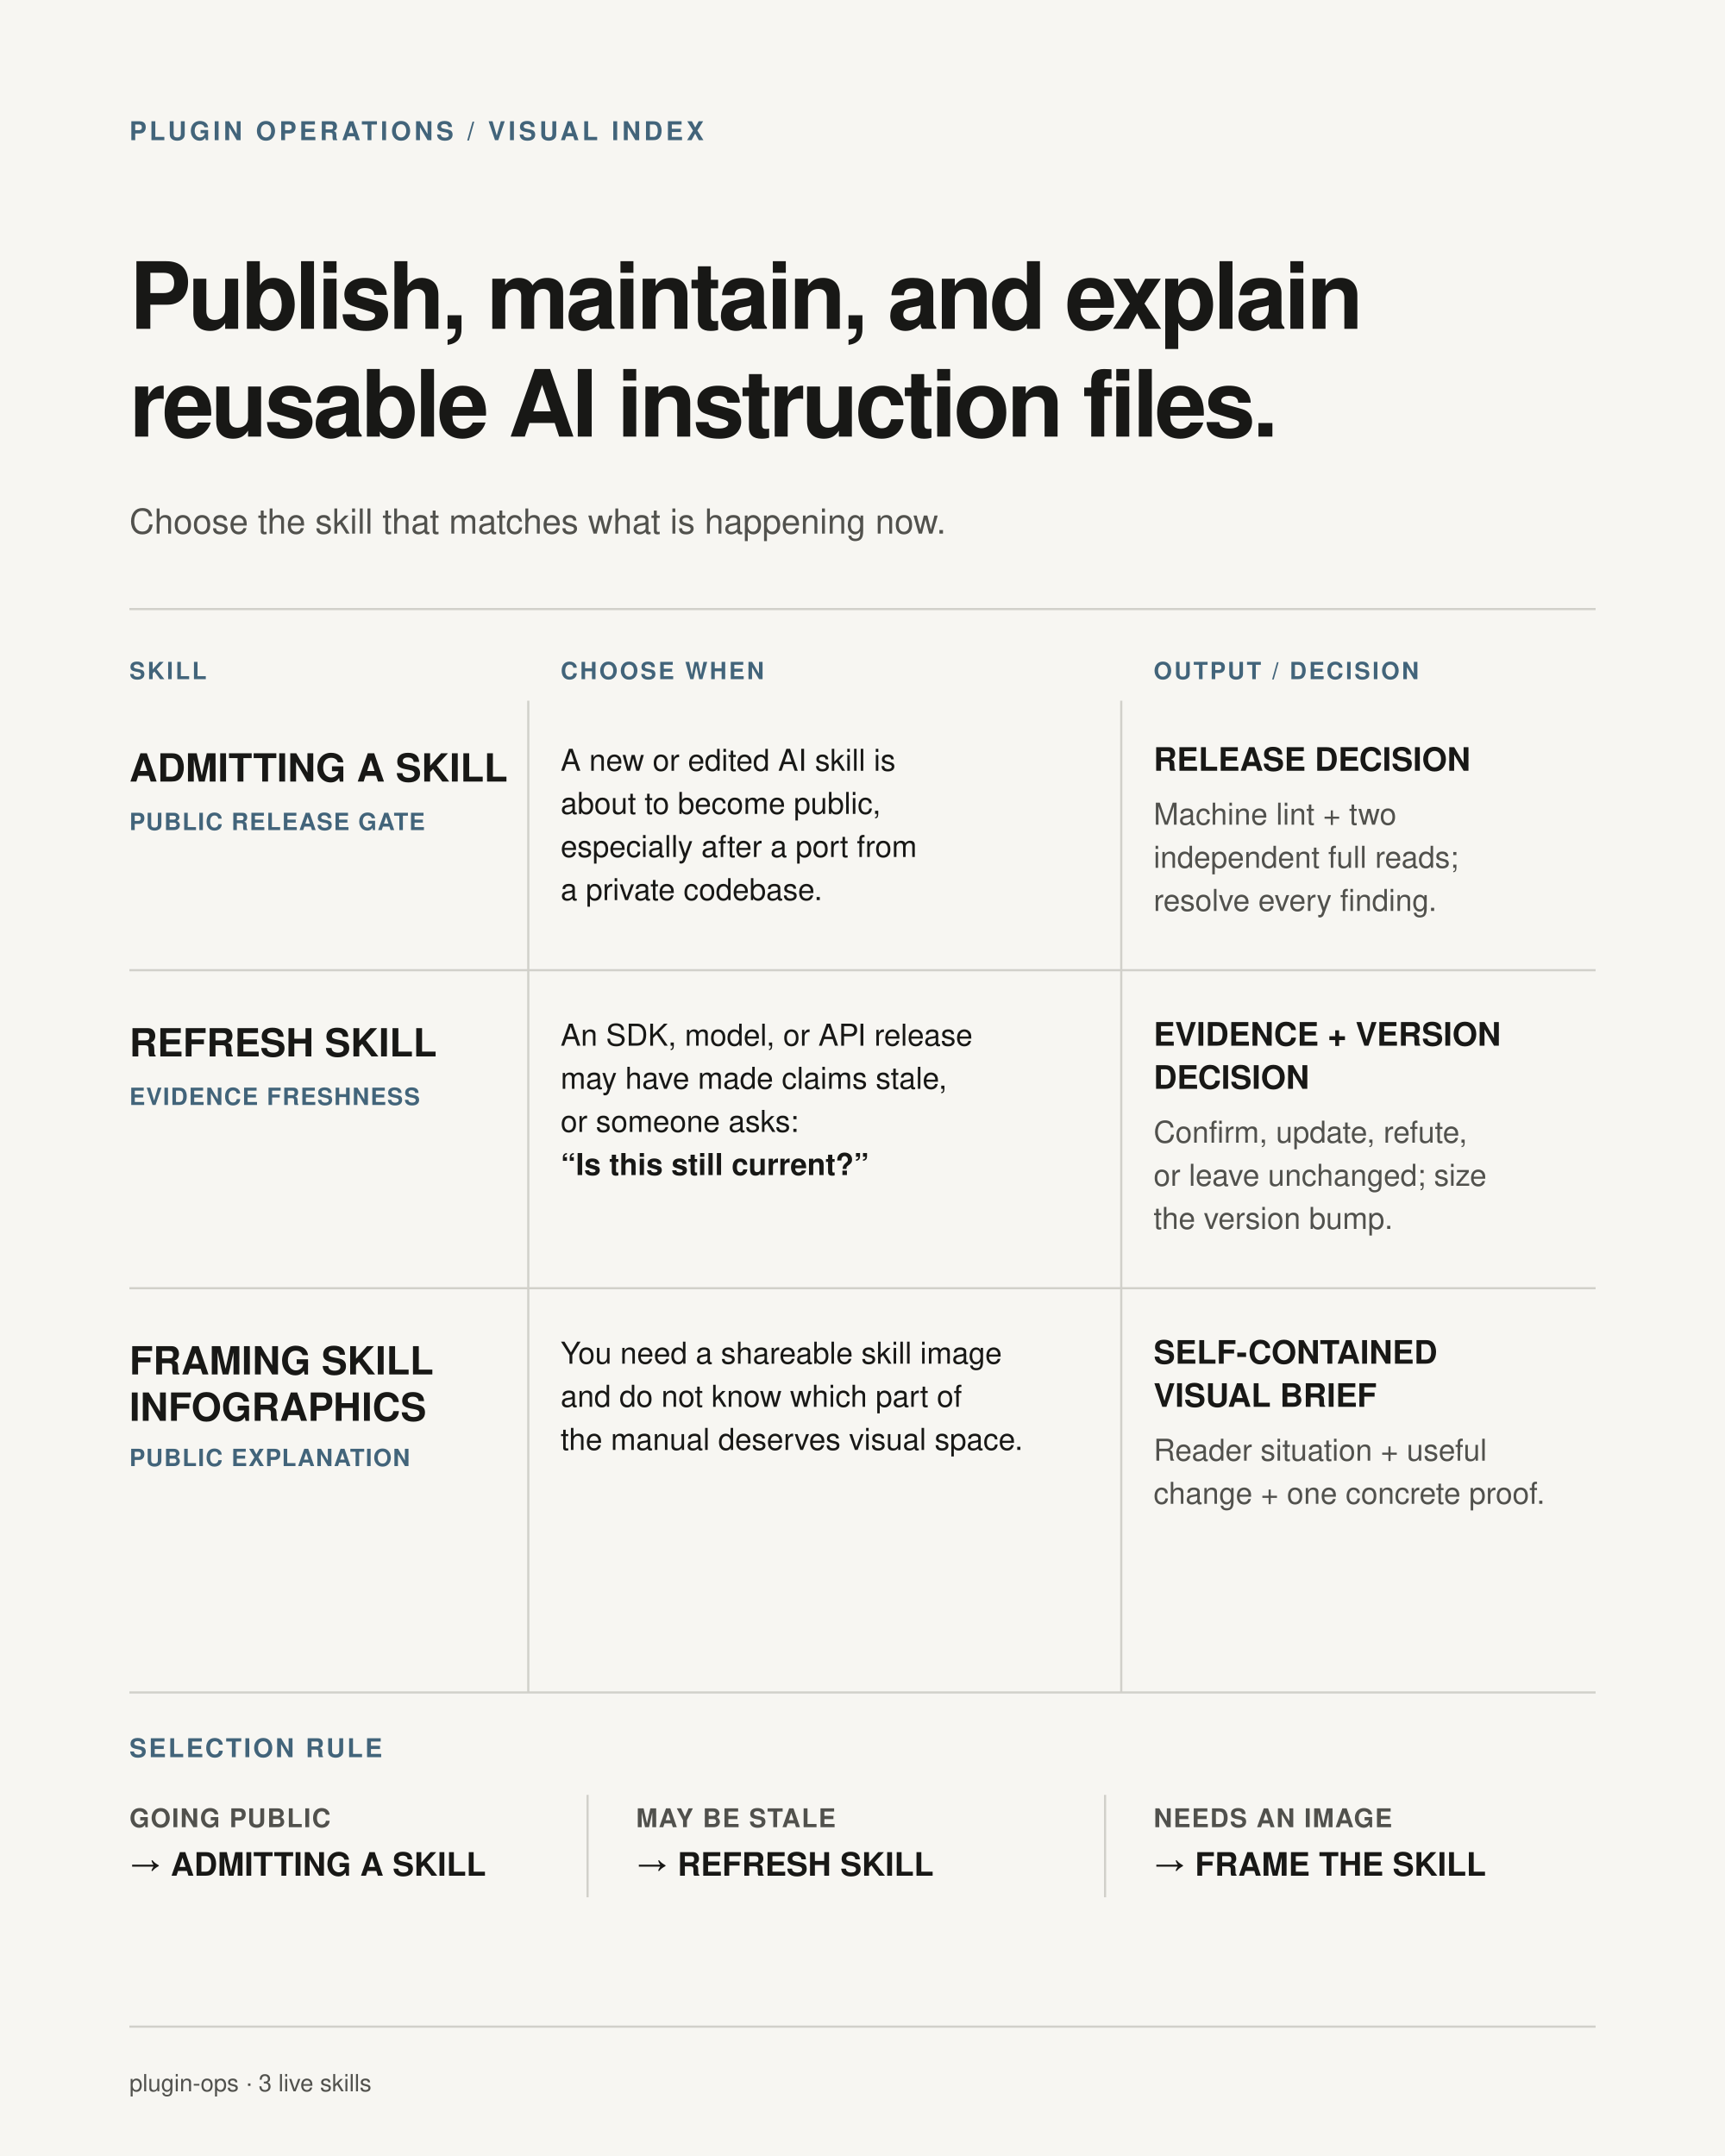
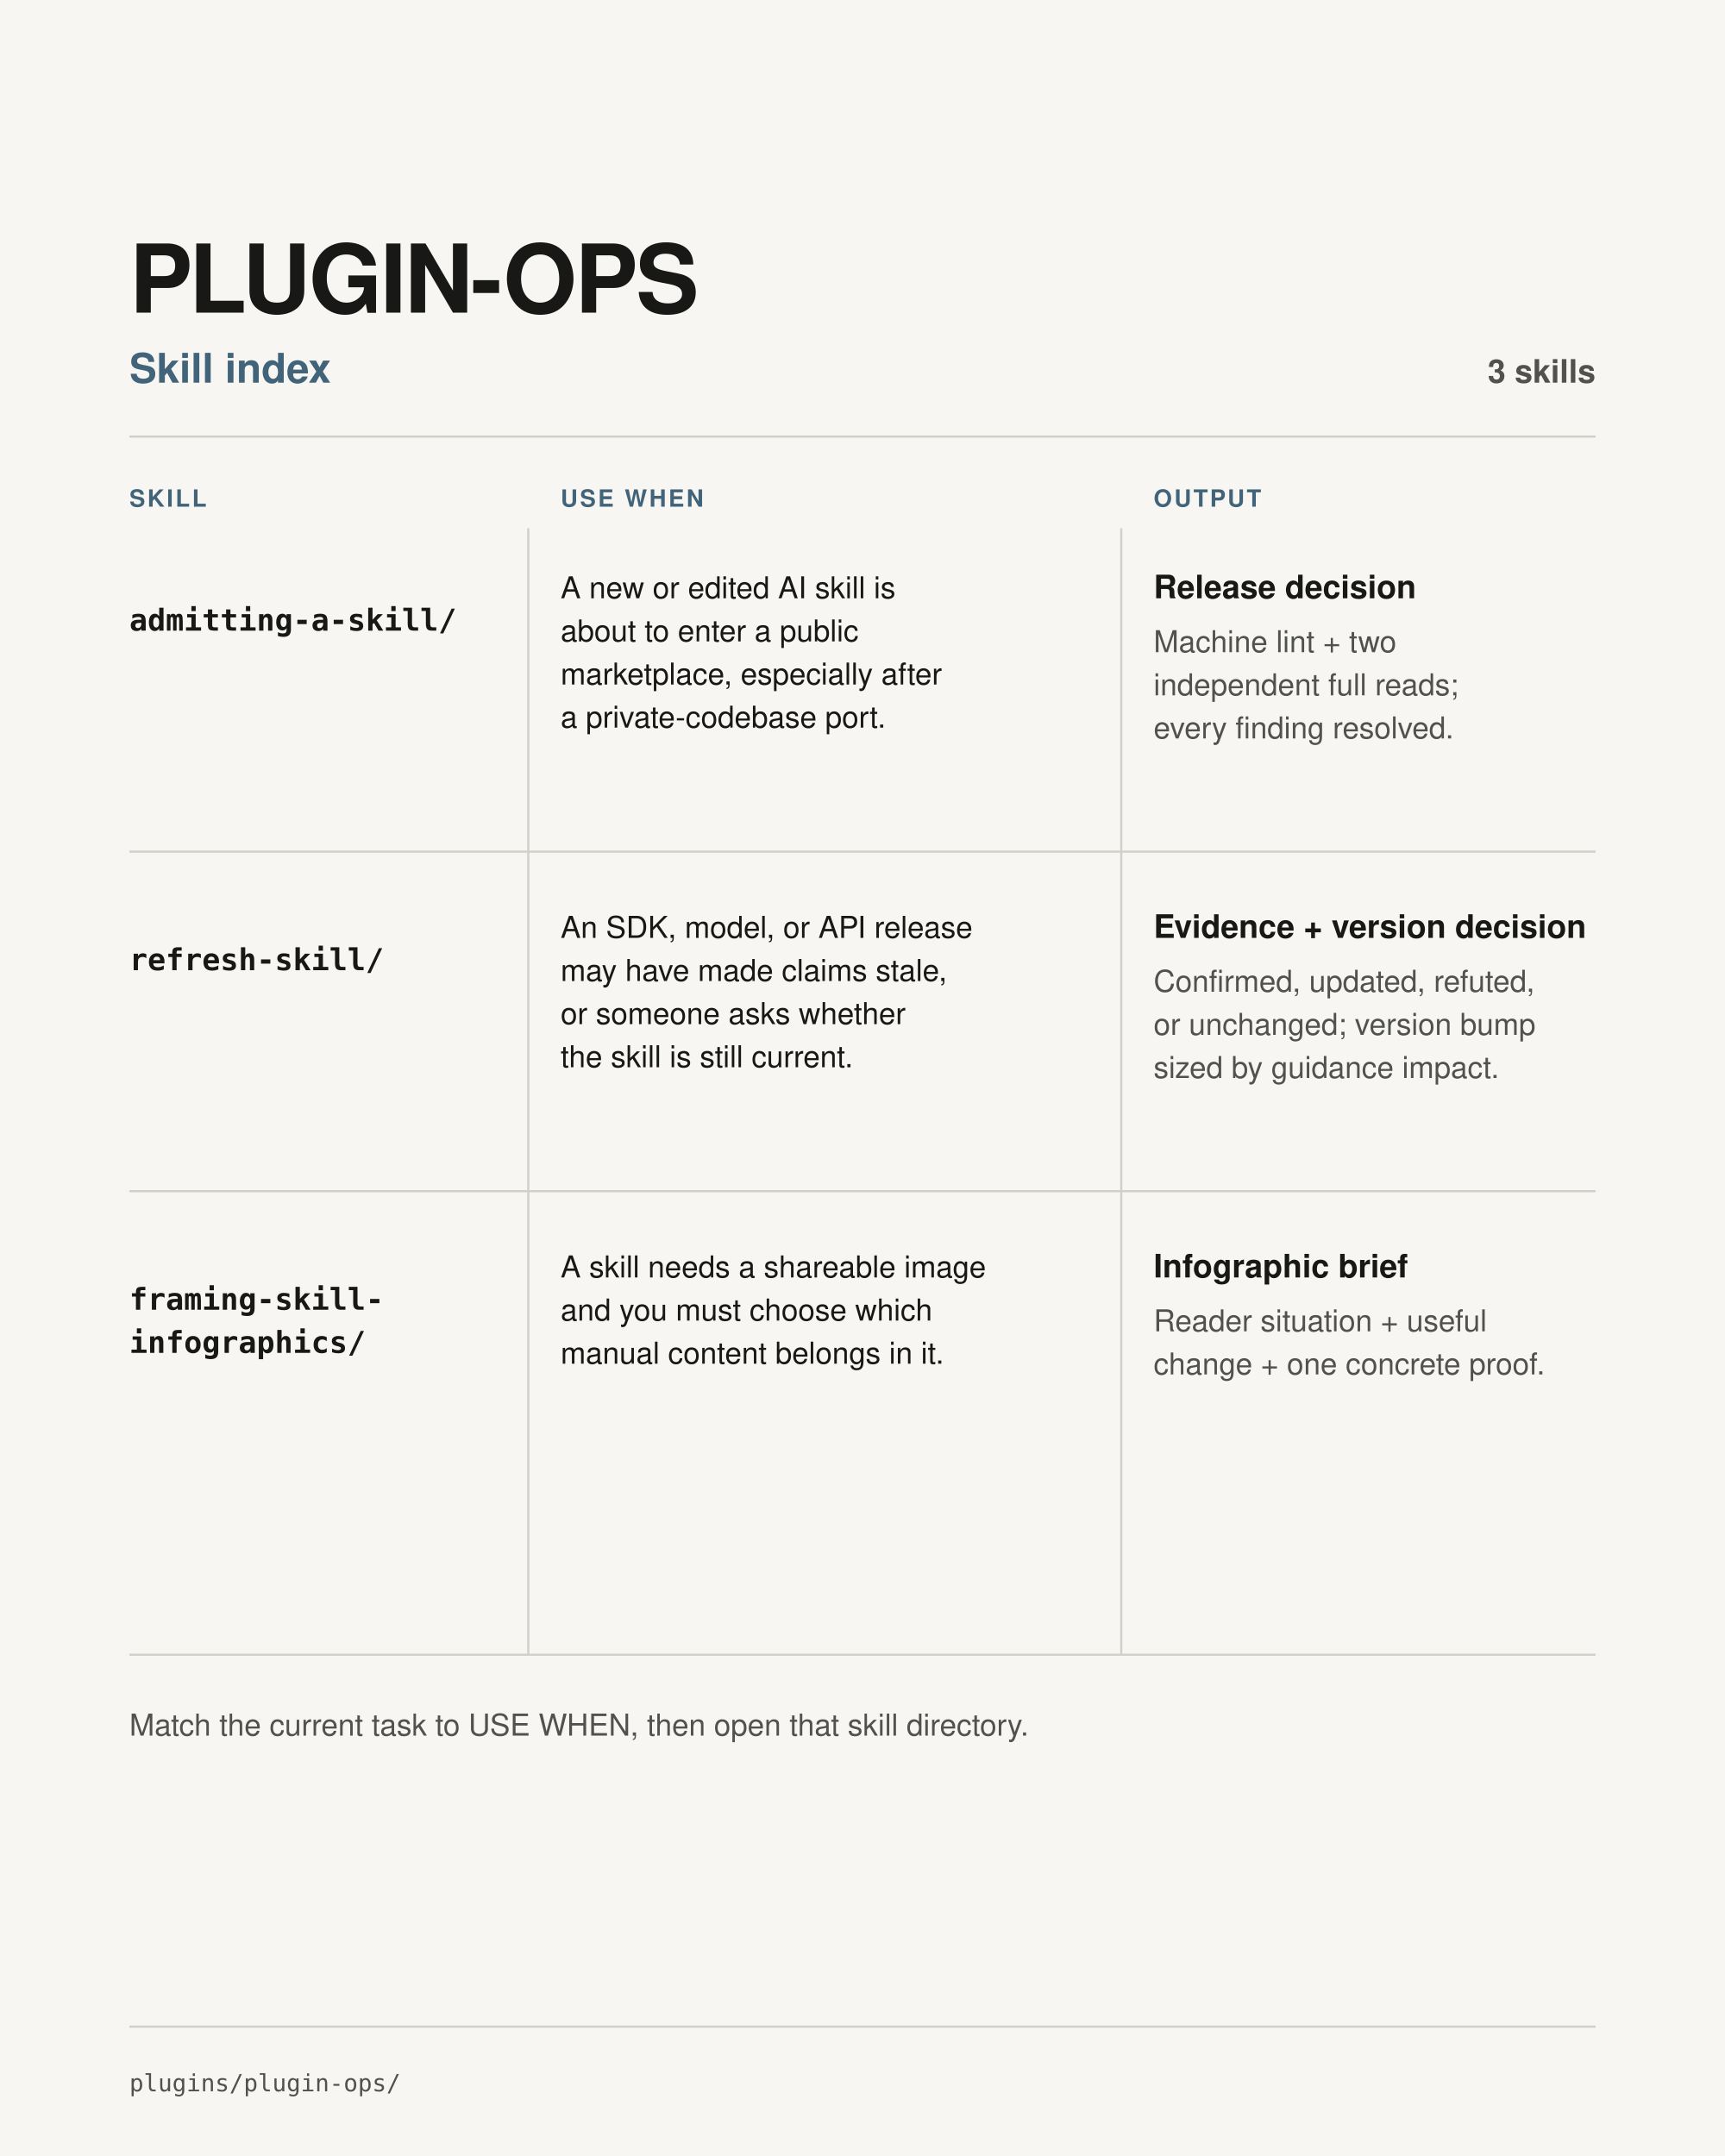
<svg xmlns="http://www.w3.org/2000/svg" width="1600" height="2000" viewBox="0 0 1600 2000" role="img" aria-labelledby="title desc">
  <rect width="1600" height="2000" fill="#f7f6f2" />
  <g font-family="Helvetica, Arial, sans-serif" fill="#181816">
-     <text x="120" y="130" font-size="24" font-weight="700" letter-spacing="3" fill="#42647a">PLUGIN OPERATIONS / VISUAL INDEX</text>
-     <text x="120" y="305" font-size="86" font-weight="700" letter-spacing="-3">Publish, maintain, and explain</text>
-     <text x="120" y="405" font-size="86" font-weight="700" letter-spacing="-3">reusable AI instruction files.</text>
-     <text x="120" y="495" font-size="32" fill="#51514d">Choose the skill that matches what is happening now.</text>
-     <line x1="120" y1="565" x2="1480" y2="565" stroke="#d1d0ca" stroke-width="2" />
-     <text x="120" y="630" font-size="22" font-weight="700" letter-spacing="2" fill="#42647a">SKILL</text>
-     <text x="520" y="630" font-size="22" font-weight="700" letter-spacing="2" fill="#42647a">CHOOSE WHEN</text>
-     <text x="1070" y="630" font-size="22" font-weight="700" letter-spacing="2" fill="#42647a">OUTPUT / DECISION</text>
-     <line x1="490" y1="650" x2="490" y2="1570" stroke="#d1d0ca" stroke-width="2" />
-     <line x1="1040" y1="650" x2="1040" y2="1570" stroke="#d1d0ca" stroke-width="2" />
+     <text x="120" y="290" font-size="88" font-weight="700" letter-spacing="-2">PLUGIN-OPS</text>
+     <text x="120" y="355" font-size="38" font-weight="700" fill="#42647a">Skill index</text>
+     <text x="1480" y="355" text-anchor="end" font-size="30" font-weight="700" fill="#51514d">3 skills</text>
+     <line x1="120" y1="405" x2="1480" y2="405" stroke="#d1d0ca" stroke-width="2" />
+     <text x="120" y="470" font-size="22" font-weight="700" letter-spacing="2" fill="#42647a">SKILL</text>
+     <text x="520" y="470" font-size="22" font-weight="700" letter-spacing="2" fill="#42647a">USE WHEN</text>
+     <text x="1070" y="470" font-size="22" font-weight="700" letter-spacing="2" fill="#42647a">OUTPUT</text>
+     <line x1="490" y1="490" x2="490" y2="1535" stroke="#d1d0ca" stroke-width="2" />
+     <line x1="1040" y1="490" x2="1040" y2="1535" stroke="#d1d0ca" stroke-width="2" />
    <g>
-       <text x="120" y="725" font-size="36" font-weight="700">ADMITTING A SKILL</text>
-       <text x="120" y="770" font-size="22" font-weight="700" letter-spacing="1" fill="#42647a">PUBLIC RELEASE GATE</text>
-       <text x="520" y="715" font-size="28">A new or edited AI skill is</text>
-       <text x="520" y="755" font-size="28">about to become public,</text>
-       <text x="520" y="795" font-size="28">especially after a port from</text>
-       <text x="520" y="835" font-size="28">a private codebase.</text>
-       <text x="1070" y="715" font-size="30" font-weight="700">RELEASE DECISION</text>
-       <text x="1070" y="765" font-size="28" fill="#51514d">Machine lint + two</text>
-       <text x="1070" y="805" font-size="28" fill="#51514d">independent full reads;</text>
-       <text x="1070" y="845" font-size="28" fill="#51514d">resolve every finding.</text>
+       <text x="120" y="585" font-family="Menlo, Consolas, monospace" font-size="28" font-weight="700">admitting-a-skill/</text>
+       <text x="520" y="555" font-size="28">A new or edited AI skill is</text>
+       <text x="520" y="595" font-size="28">about to enter a public</text>
+       <text x="520" y="635" font-size="28">marketplace, especially after</text>
+       <text x="520" y="675" font-size="28">a private-codebase port.</text>
+       <text x="1070" y="555" font-size="30" font-weight="700">Release decision</text>
+       <text x="1070" y="605" font-size="28" fill="#51514d">Machine lint + two</text>
+       <text x="1070" y="645" font-size="28" fill="#51514d">independent full reads;</text>
+       <text x="1070" y="685" font-size="28" fill="#51514d">every finding resolved.</text>
    </g>
-     <line x1="120" y1="900" x2="1480" y2="900" stroke="#d1d0ca" stroke-width="2" />
+     <line x1="120" y1="790" x2="1480" y2="790" stroke="#d1d0ca" stroke-width="2" />
    <g>
-       <text x="120" y="980" font-size="36" font-weight="700">REFRESH SKILL</text>
-       <text x="120" y="1025" font-size="22" font-weight="700" letter-spacing="1" fill="#42647a">EVIDENCE FRESHNESS</text>
-       <text x="520" y="970" font-size="28">An SDK, model, or API release</text>
-       <text x="520" y="1010" font-size="28">may have made claims stale,</text>
-       <text x="520" y="1050" font-size="28">or someone asks:</text>
-       <text x="520" y="1090" font-size="28" font-weight="700">“Is this still current?”</text>
-       <text x="1070" y="970" font-size="30" font-weight="700">EVIDENCE + VERSION</text>
-       <text x="1070" y="1010" font-size="30" font-weight="700">DECISION</text>
-       <text x="1070" y="1060" font-size="28" fill="#51514d">Confirm, update, refute,</text>
-       <text x="1070" y="1100" font-size="28" fill="#51514d">or leave unchanged; size</text>
-       <text x="1070" y="1140" font-size="28" fill="#51514d">the version bump.</text>
+       <text x="120" y="900" font-family="Menlo, Consolas, monospace" font-size="28" font-weight="700">refresh-skill/</text>
+       <text x="520" y="870" font-size="28">An SDK, model, or API release</text>
+       <text x="520" y="910" font-size="28">may have made claims stale,</text>
+       <text x="520" y="950" font-size="28">or someone asks whether</text>
+       <text x="520" y="990" font-size="28">the skill is still current.</text>
+       <text x="1070" y="870" font-size="30" font-weight="700">Evidence + version decision</text>
+       <text x="1070" y="920" font-size="28" fill="#51514d">Confirmed, updated, refuted,</text>
+       <text x="1070" y="960" font-size="28" fill="#51514d">or unchanged; version bump</text>
+       <text x="1070" y="1000" font-size="28" fill="#51514d">sized by guidance impact.</text>
    </g>
-     <line x1="120" y1="1195" x2="1480" y2="1195" stroke="#d1d0ca" stroke-width="2" />
+     <line x1="120" y1="1105" x2="1480" y2="1105" stroke="#d1d0ca" stroke-width="2" />
    <g>
-       <text x="120" y="1275" font-size="36" font-weight="700">FRAMING SKILL</text>
-       <text x="120" y="1318" font-size="36" font-weight="700">INFOGRAPHICS</text>
-       <text x="120" y="1360" font-size="22" font-weight="700" letter-spacing="1" fill="#42647a">PUBLIC EXPLANATION</text>
-       <text x="520" y="1265" font-size="28">You need a shareable skill image</text>
-       <text x="520" y="1305" font-size="28">and do not know which part of</text>
-       <text x="520" y="1345" font-size="28">the manual deserves visual space.</text>
-       <text x="1070" y="1265" font-size="30" font-weight="700">SELF-CONTAINED</text>
-       <text x="1070" y="1305" font-size="30" font-weight="700">VISUAL BRIEF</text>
-       <text x="1070" y="1355" font-size="28" fill="#51514d">Reader situation + useful</text>
-       <text x="1070" y="1395" font-size="28" fill="#51514d">change + one concrete proof.</text>
+       <text x="120" y="1215" font-family="Menlo, Consolas, monospace" font-size="28" font-weight="700">framing-skill-</text>
+       <text x="120" y="1255" font-family="Menlo, Consolas, monospace" font-size="28" font-weight="700">infographics/</text>
+       <text x="520" y="1185" font-size="28">A skill needs a shareable image</text>
+       <text x="520" y="1225" font-size="28">and you must choose which</text>
+       <text x="520" y="1265" font-size="28">manual content belongs in it.</text>
+       <text x="1070" y="1185" font-size="30" font-weight="700">Infographic brief</text>
+       <text x="1070" y="1235" font-size="28" fill="#51514d">Reader situation + useful</text>
+       <text x="1070" y="1275" font-size="28" fill="#51514d">change + one concrete proof.</text>
    </g>
-     <line x1="120" y1="1570" x2="1480" y2="1570" stroke="#d1d0ca" stroke-width="2" />
-     <text x="120" y="1630" font-size="24" font-weight="700" letter-spacing="2" fill="#42647a">SELECTION RULE</text>
-     <g>
-       <text x="120" y="1695" font-size="24" font-weight="700" letter-spacing="1" fill="#51514d">GOING PUBLIC</text>
-       <text x="120" y="1740" font-size="30" font-weight="700">→ ADMITTING A SKILL</text>
-     </g>
-     <line x1="545" y1="1665" x2="545" y2="1760" stroke="#d1d0ca" stroke-width="2" />
-     <g>
-       <text x="590" y="1695" font-size="24" font-weight="700" letter-spacing="1" fill="#51514d">MAY BE STALE</text>
-       <text x="590" y="1740" font-size="30" font-weight="700">→ REFRESH SKILL</text>
-     </g>
-     <line x1="1025" y1="1665" x2="1025" y2="1760" stroke="#d1d0ca" stroke-width="2" />
-     <g>
-       <text x="1070" y="1695" font-size="24" font-weight="700" letter-spacing="1" fill="#51514d">NEEDS AN IMAGE</text>
-       <text x="1070" y="1740" font-size="30" font-weight="700">→ FRAME THE SKILL</text>
-     </g>
+     <line x1="120" y1="1535" x2="1480" y2="1535" stroke="#d1d0ca" stroke-width="2" />
+     <text x="120" y="1610" font-size="28" fill="#51514d">Match the current task to USE WHEN, then open that skill directory.</text>
    <line x1="120" y1="1880" x2="1480" y2="1880" stroke="#d1d0ca" stroke-width="2" />
-     <text x="120" y="1940" font-size="22" fill="#51514d">plugin-ops · 3 live skills</text>
+     <text x="120" y="1940" font-family="Menlo, Consolas, monospace" font-size="22" fill="#51514d">plugins/plugin-ops/</text>
  </g>
</svg>
